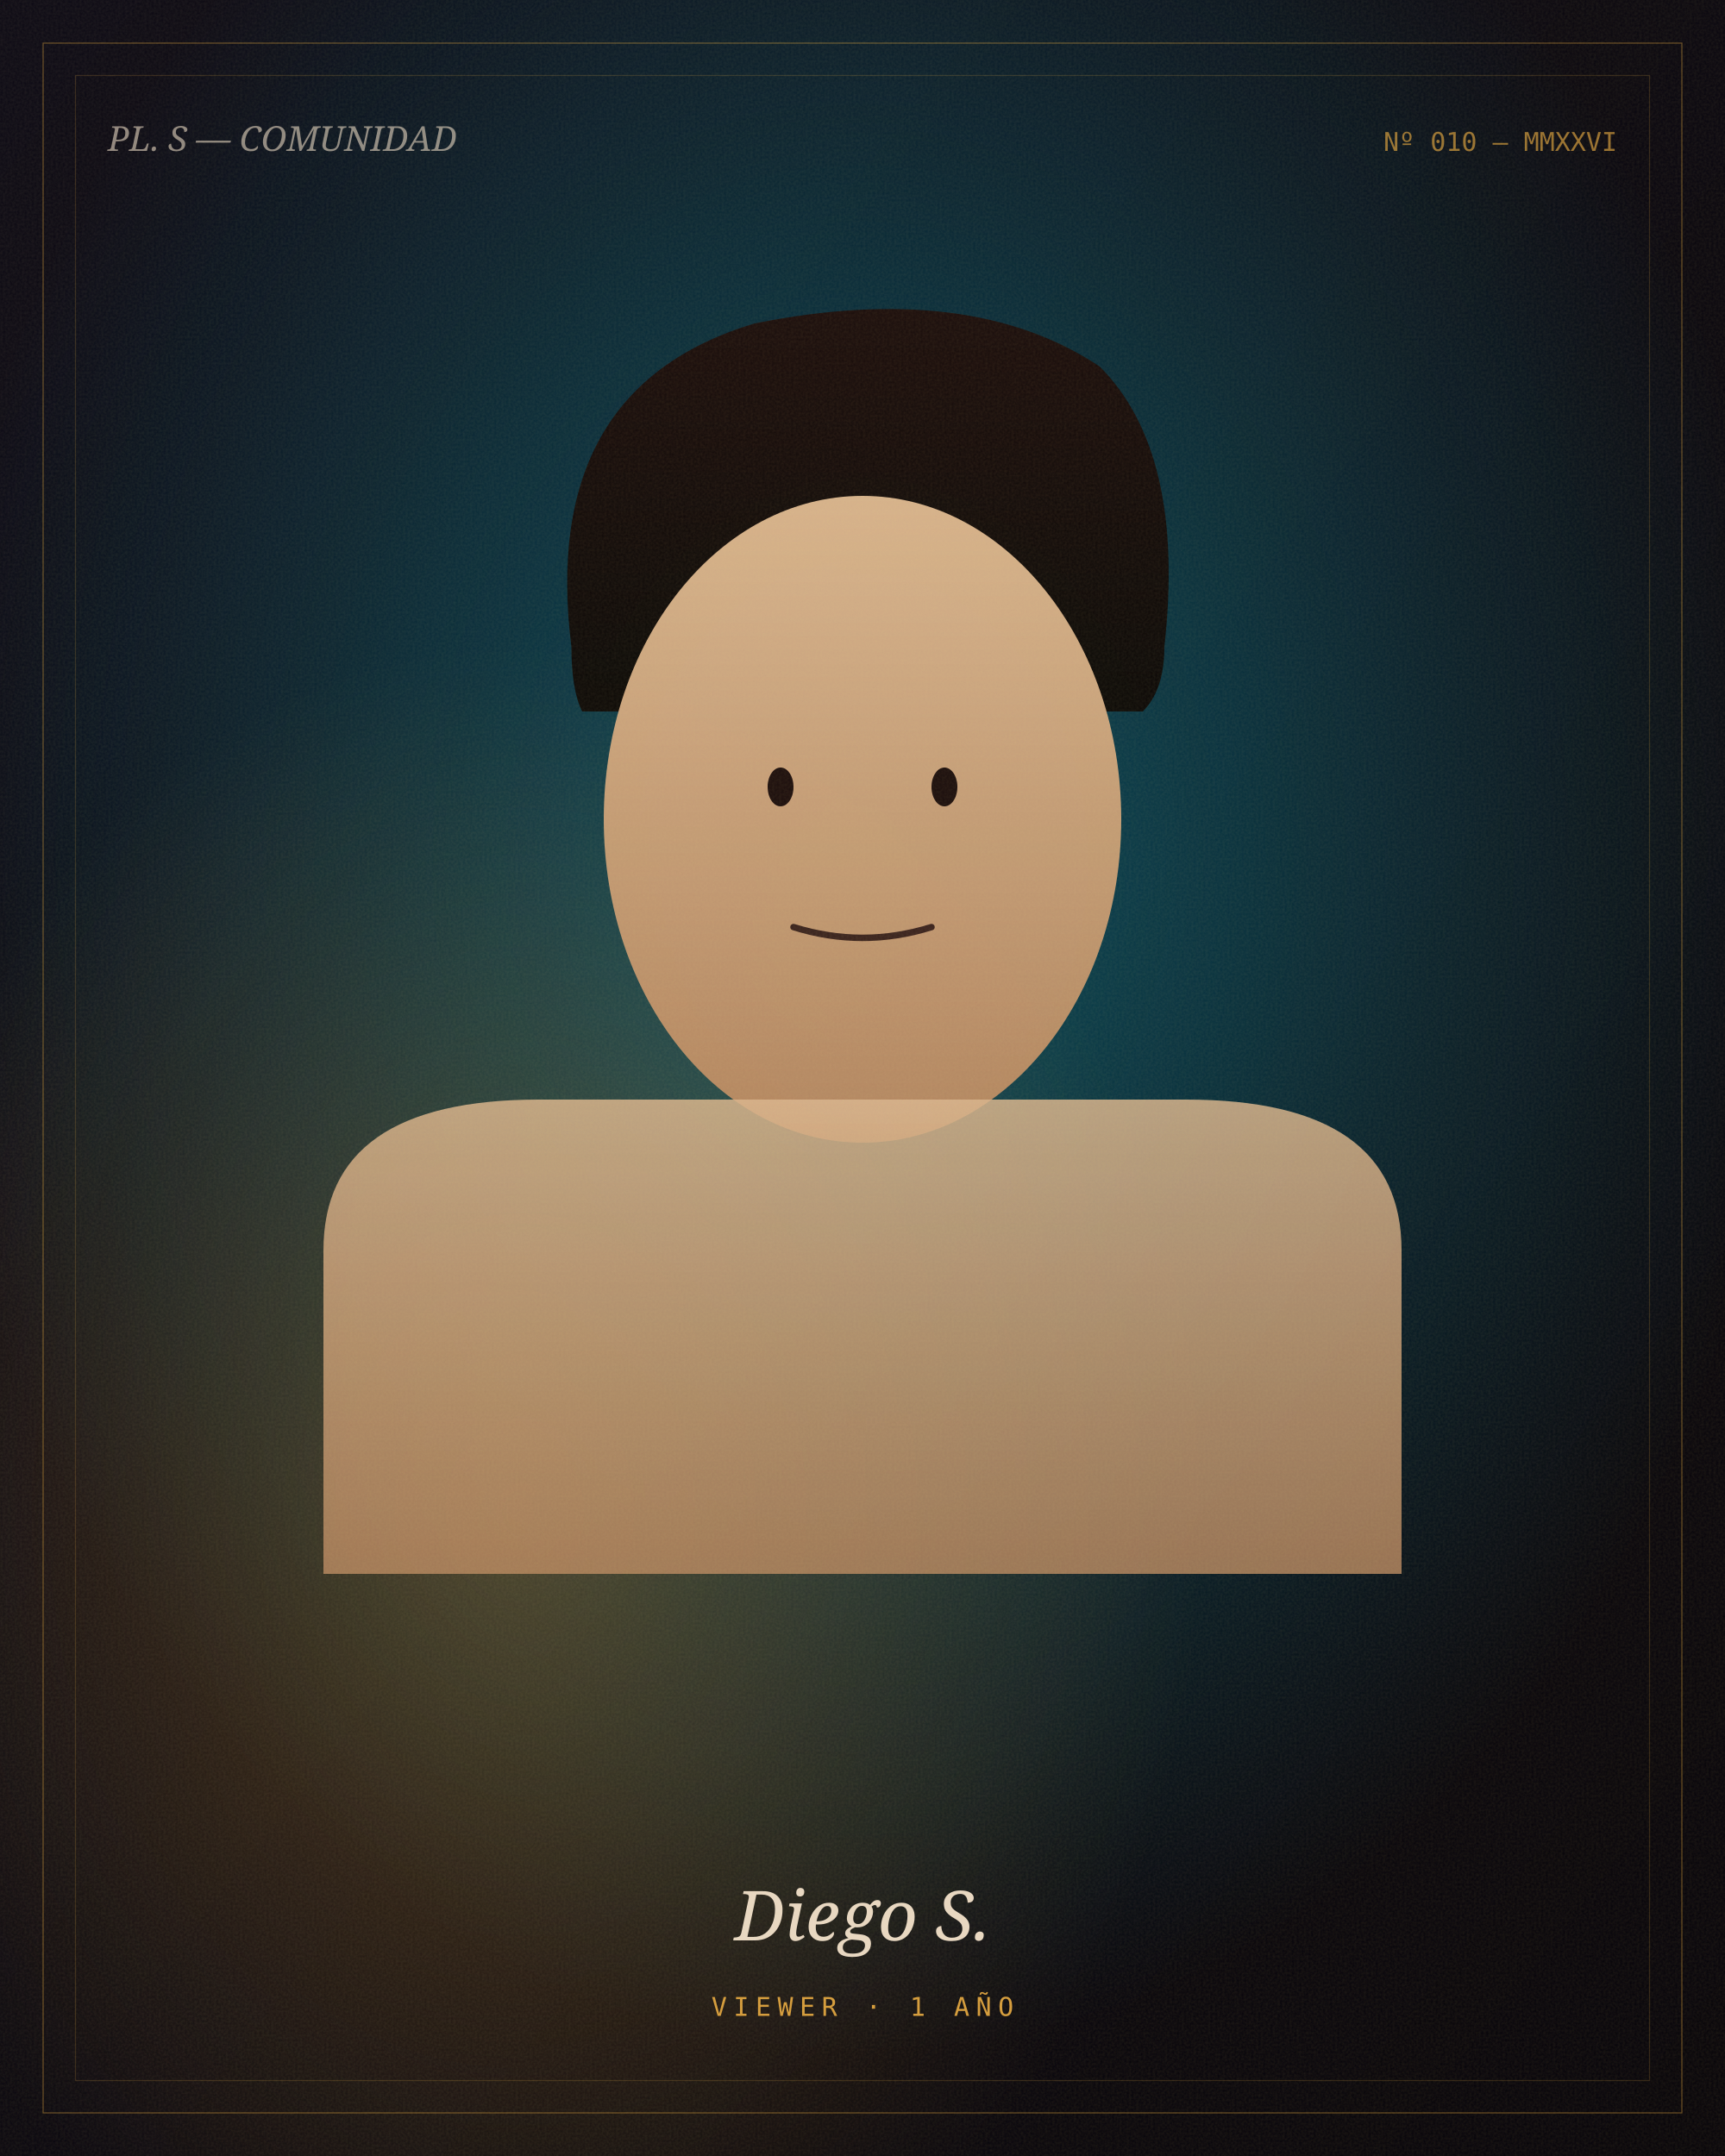
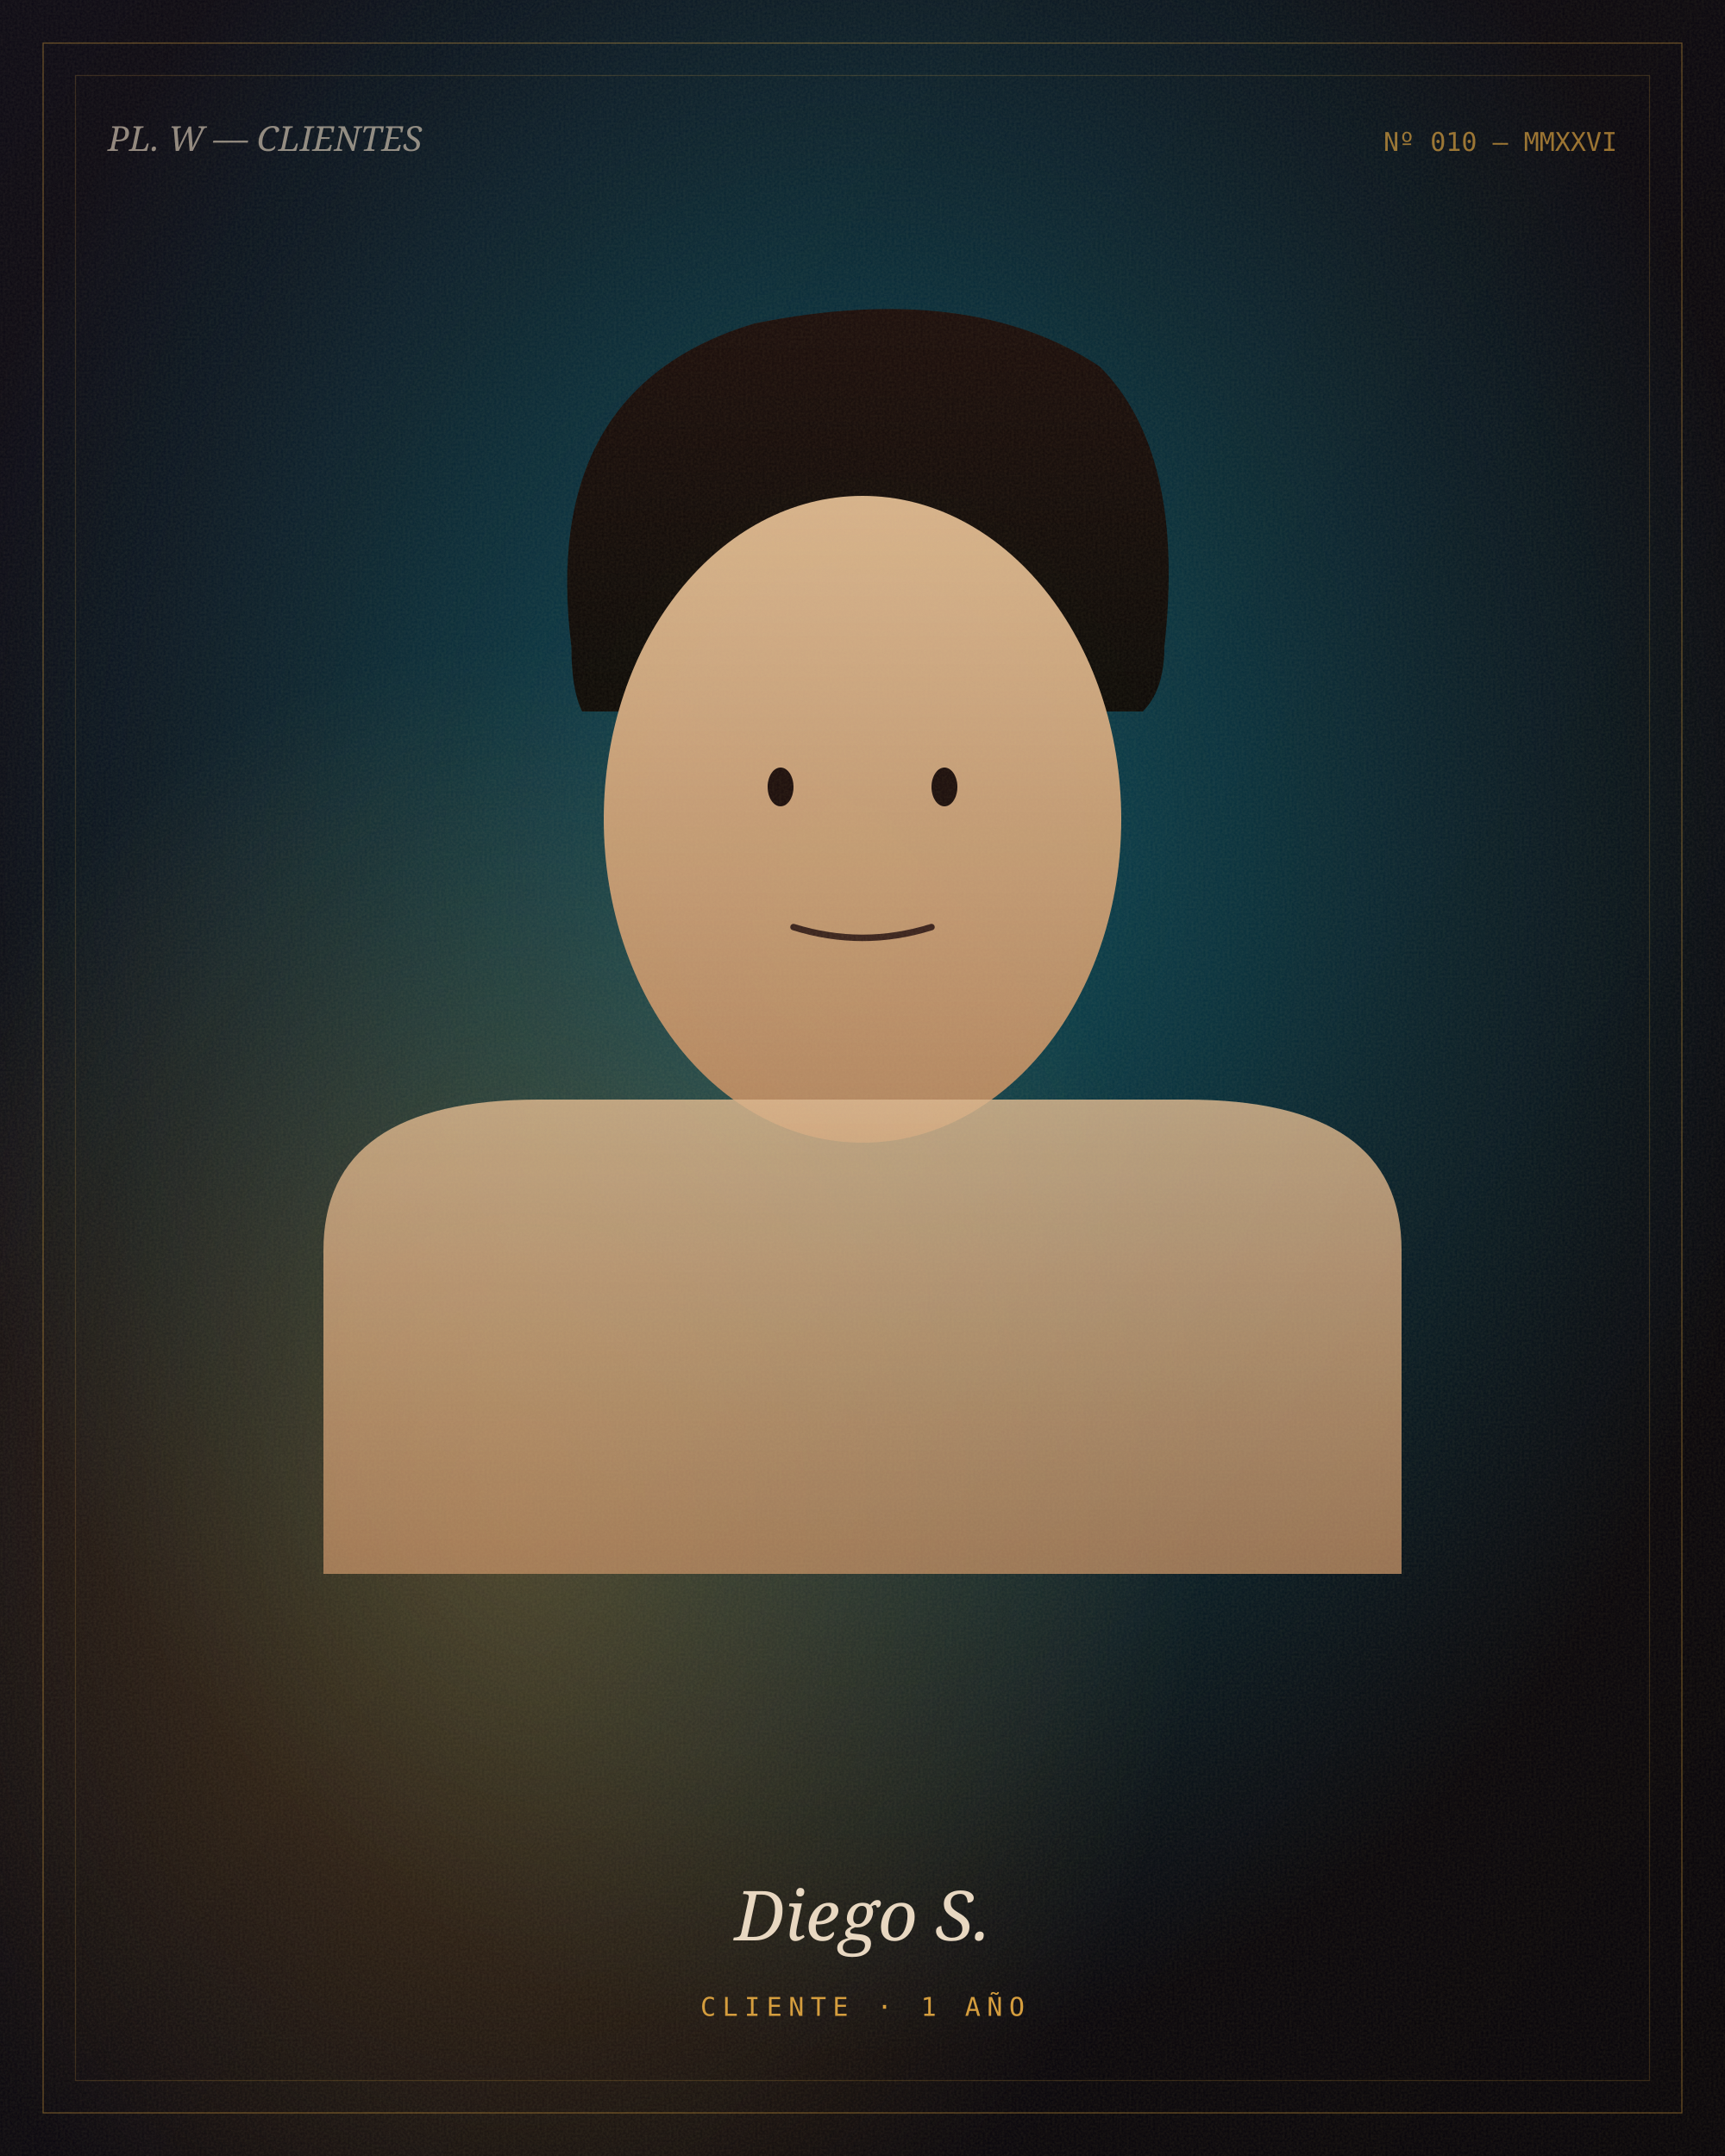
<svg xmlns="http://www.w3.org/2000/svg" viewBox="0 0 800 1000" preserveAspectRatio="xMidYMid slice" role="img" aria-label="Avatar — Diego S.">
  <defs>
    <linearGradient id="bgA3" x1="0" y1="0" x2="1" y2="1">
      <stop offset="0%" stop-color="#0a0814" />
      <stop offset="100%" stop-color="#050308" />
    </linearGradient>
    <radialGradient id="haloA3" cx="0.5" cy="0.4" r="0.55">
      <stop offset="0%" stop-color="#06b6d4" stop-opacity="0.4" />
      <stop offset="100%" stop-color="#06b6d4" stop-opacity="0" />
    </radialGradient>
    <radialGradient id="goldHaloA3" cx="0.3" cy="0.7" r="0.4">
      <stop offset="0%" stop-color="#d49b3a" stop-opacity="0.32" />
      <stop offset="100%" stop-color="#d49b3a" stop-opacity="0" />
    </radialGradient>
    <linearGradient id="goldA3" x1="0" y1="0" x2="0" y2="1">
      <stop offset="0%" stop-color="#fff5d8" />
      <stop offset="100%" stop-color="#8a5a18" />
    </linearGradient>
    <linearGradient id="skinA3" x1="0" y1="0" x2="0" y2="1">
      <stop offset="0%" stop-color="#e0b890" />
      <stop offset="100%" stop-color="#b88860" />
    </linearGradient>
    <linearGradient id="hairA3" x1="0" y1="0" x2="0" y2="1">
      <stop offset="0%" stop-color="#1a0a08" />
      <stop offset="100%" stop-color="#0a0503" />
    </linearGradient>
    <filter id="grainA3" x="0" y="0" width="100%" height="100%">
      <feTurbulence type="fractalNoise" baseFrequency="0.9" numOctaves="2" seed="43" />
      <feColorMatrix values="0 0 0 0 0.83  0 0 0 0 0.61  0 0 0 0 0.23  0 0 0 0.18 0" />
    </filter>
  </defs>
  <rect width="800" height="1000" fill="url(#bgA3)" />
  <rect width="800" height="1000" fill="url(#haloA3)" />
  <rect width="800" height="1000" fill="url(#goldHaloA3)" />
  <g transform="translate(400, 380)" opacity="0.95">
    <path d="M -135 -80 Q -150 -200 -50 -230 Q 50 -250 110 -210 Q 150 -170 140 -80 Q 140 -60 130 -50 L -130 -50 Q -135 -60 -135 -80 Z" fill="url(#hairA3)" />
    <ellipse cx="0" cy="0" rx="120" ry="150" fill="url(#skinA3)" />
    <ellipse cx="-38" cy="-15" rx="6" ry="9" fill="#1a0a08" />
    <ellipse cx="38" cy="-15" rx="6" ry="9" fill="#1a0a08" />
    <path d="M -32 50 Q 0 60 32 50" stroke="#3a1f1a" stroke-width="3" fill="none" stroke-linecap="round" />
    <path d="M -250 200 Q -250 130 -150 130 L 150 130 Q 250 130 250 200 L 250 350 L -250 350 Z" fill="url(#skinA3)" opacity="0.85" />
  </g>
-   <text x="50" y="70" font-family="Playfair Display, serif" font-style="italic" font-size="16" fill="#e8d8c4" opacity="0.6">PL. S — COMUNIDAD</text>
+   <text x="50" y="70" font-family="Playfair Display, serif" font-style="italic" font-size="16" fill="#e8d8c4" opacity="0.6">PL. W — CLIENTES</text>
  <text x="750" y="70" font-family="JetBrains Mono, monospace" font-size="12" fill="#d49b3a" text-anchor="end" opacity="0.7">Nº 010 — MMXXVI</text>
  <text x="400" y="900" font-family="Playfair Display, serif" font-style="italic" font-size="32" fill="#e8d8c4" text-anchor="middle">Diego S.</text>
-   <text x="400" y="935" font-family="JetBrains Mono, monospace" font-size="12" fill="#d49b3a" text-anchor="middle" letter-spacing="3">VIEWER · 1 AÑO</text>
+   <text x="400" y="935" font-family="JetBrains Mono, monospace" font-size="12" fill="#d49b3a" text-anchor="middle" letter-spacing="3">CLIENTE · 1 AÑO</text>
  <rect x="20" y="20" width="760" height="960" fill="none" stroke="#d49b3a" stroke-width="0.5" opacity="0.45" />
  <rect x="35" y="35" width="730" height="930" fill="none" stroke="#d49b3a" stroke-width="0.5" opacity="0.2" />
  <rect width="800" height="1000" filter="url(#grainA3)" opacity="0.55" />
</svg>
